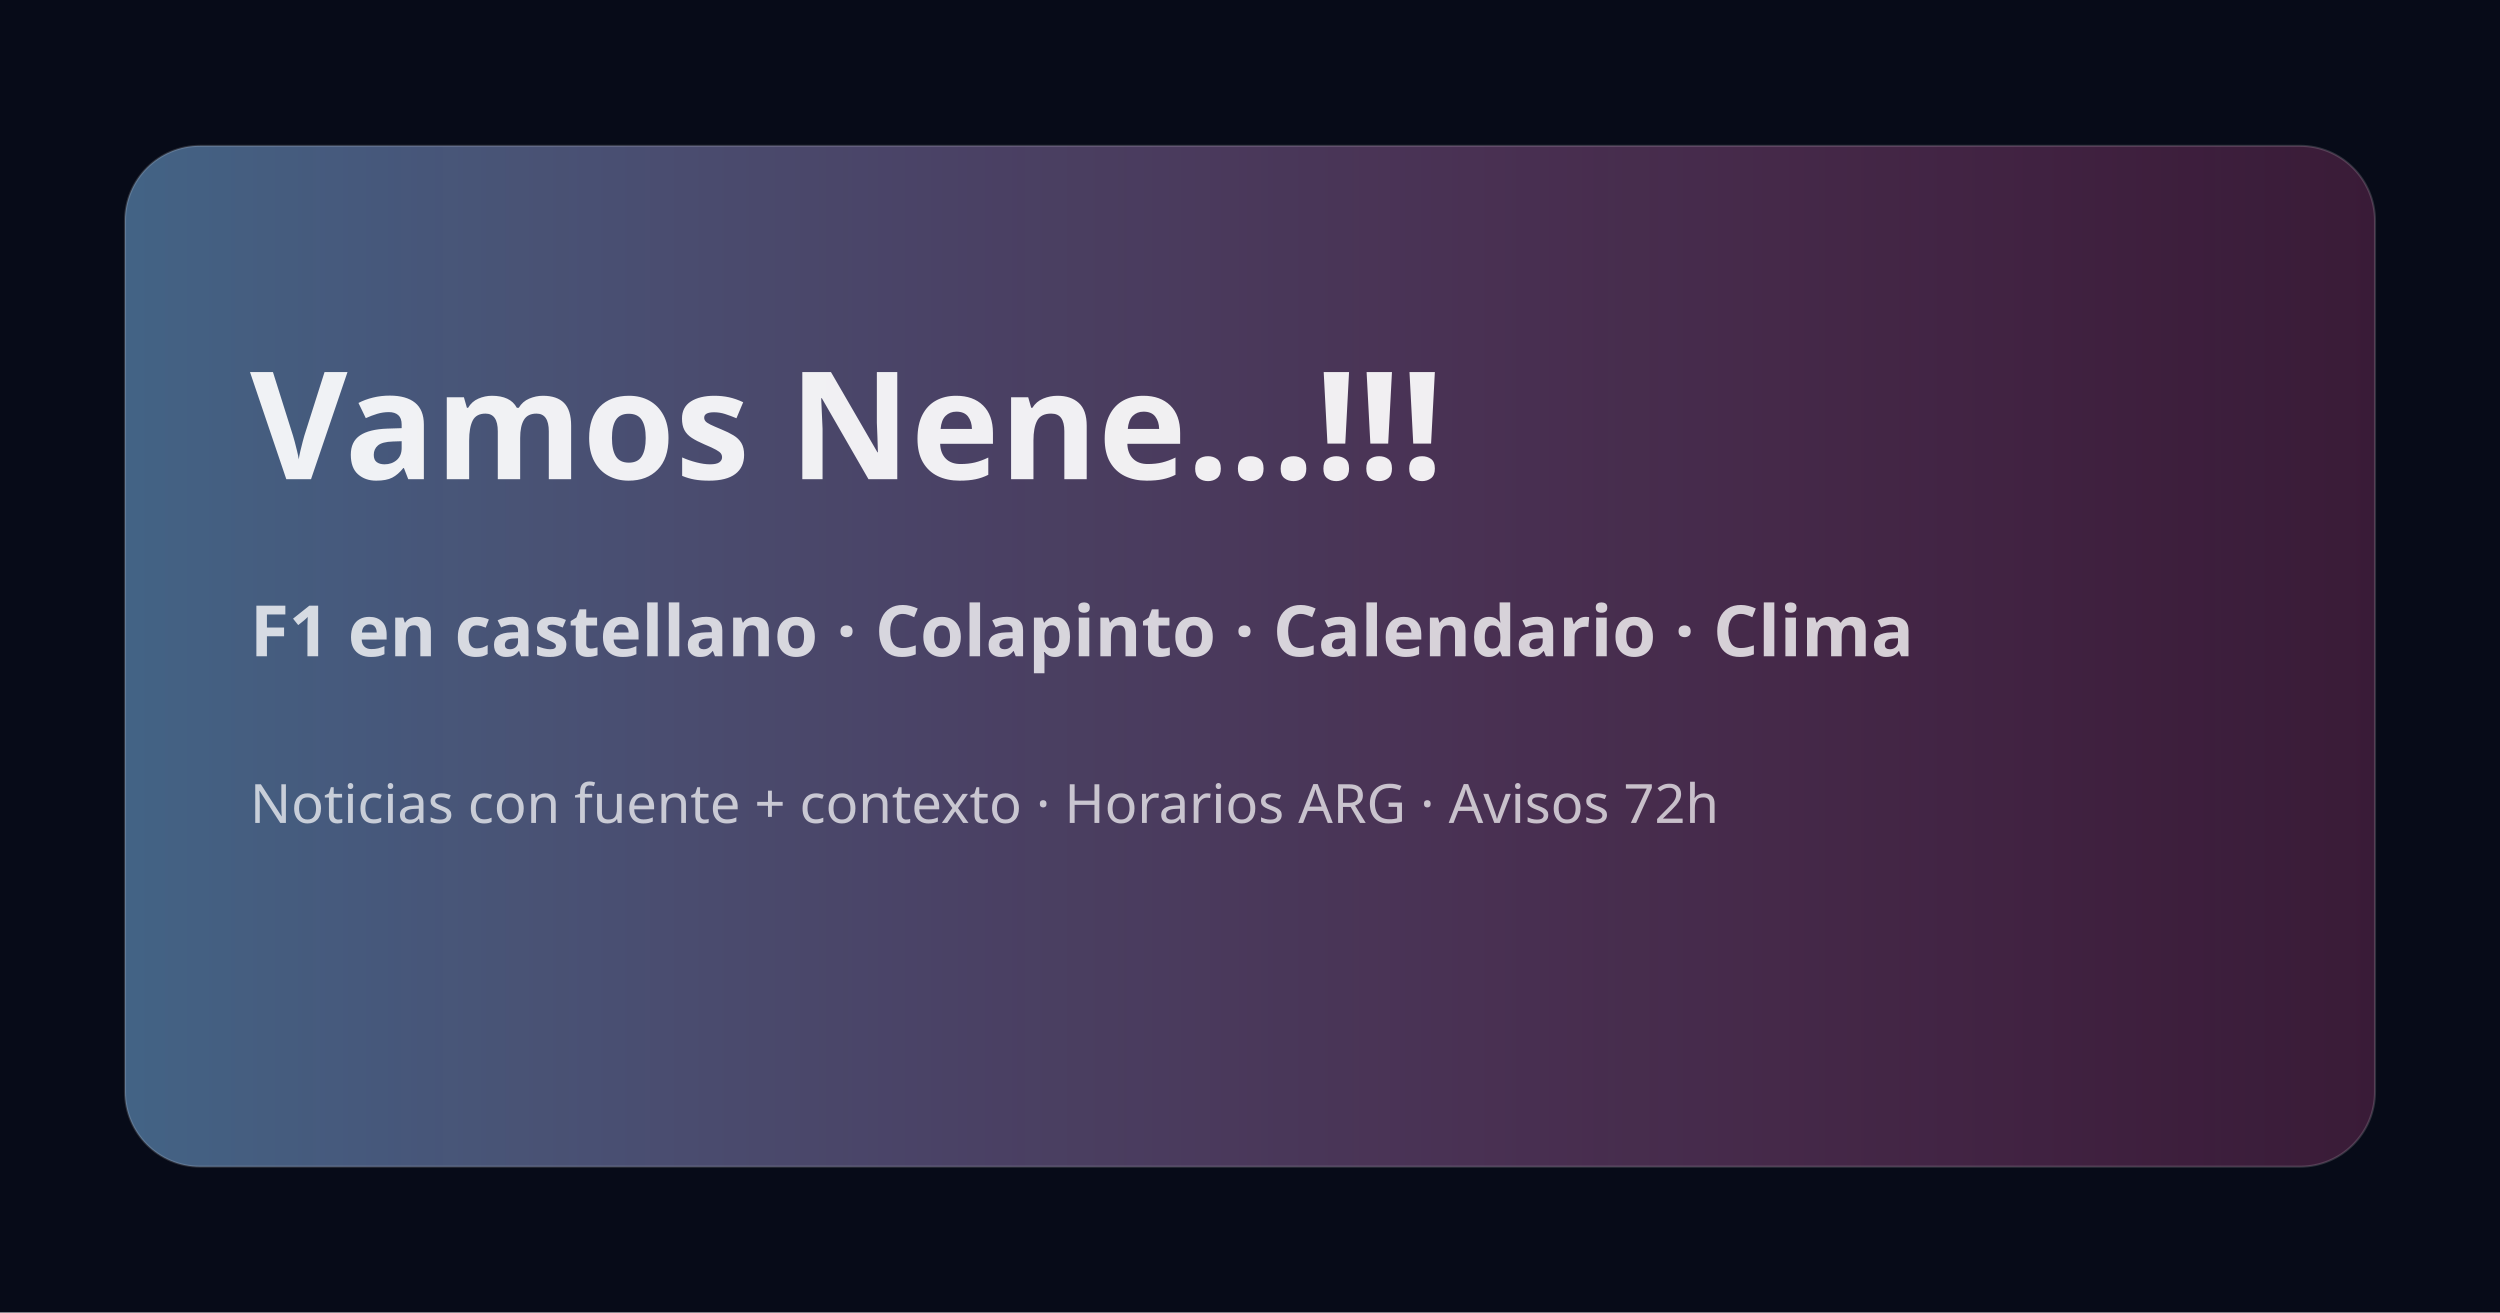
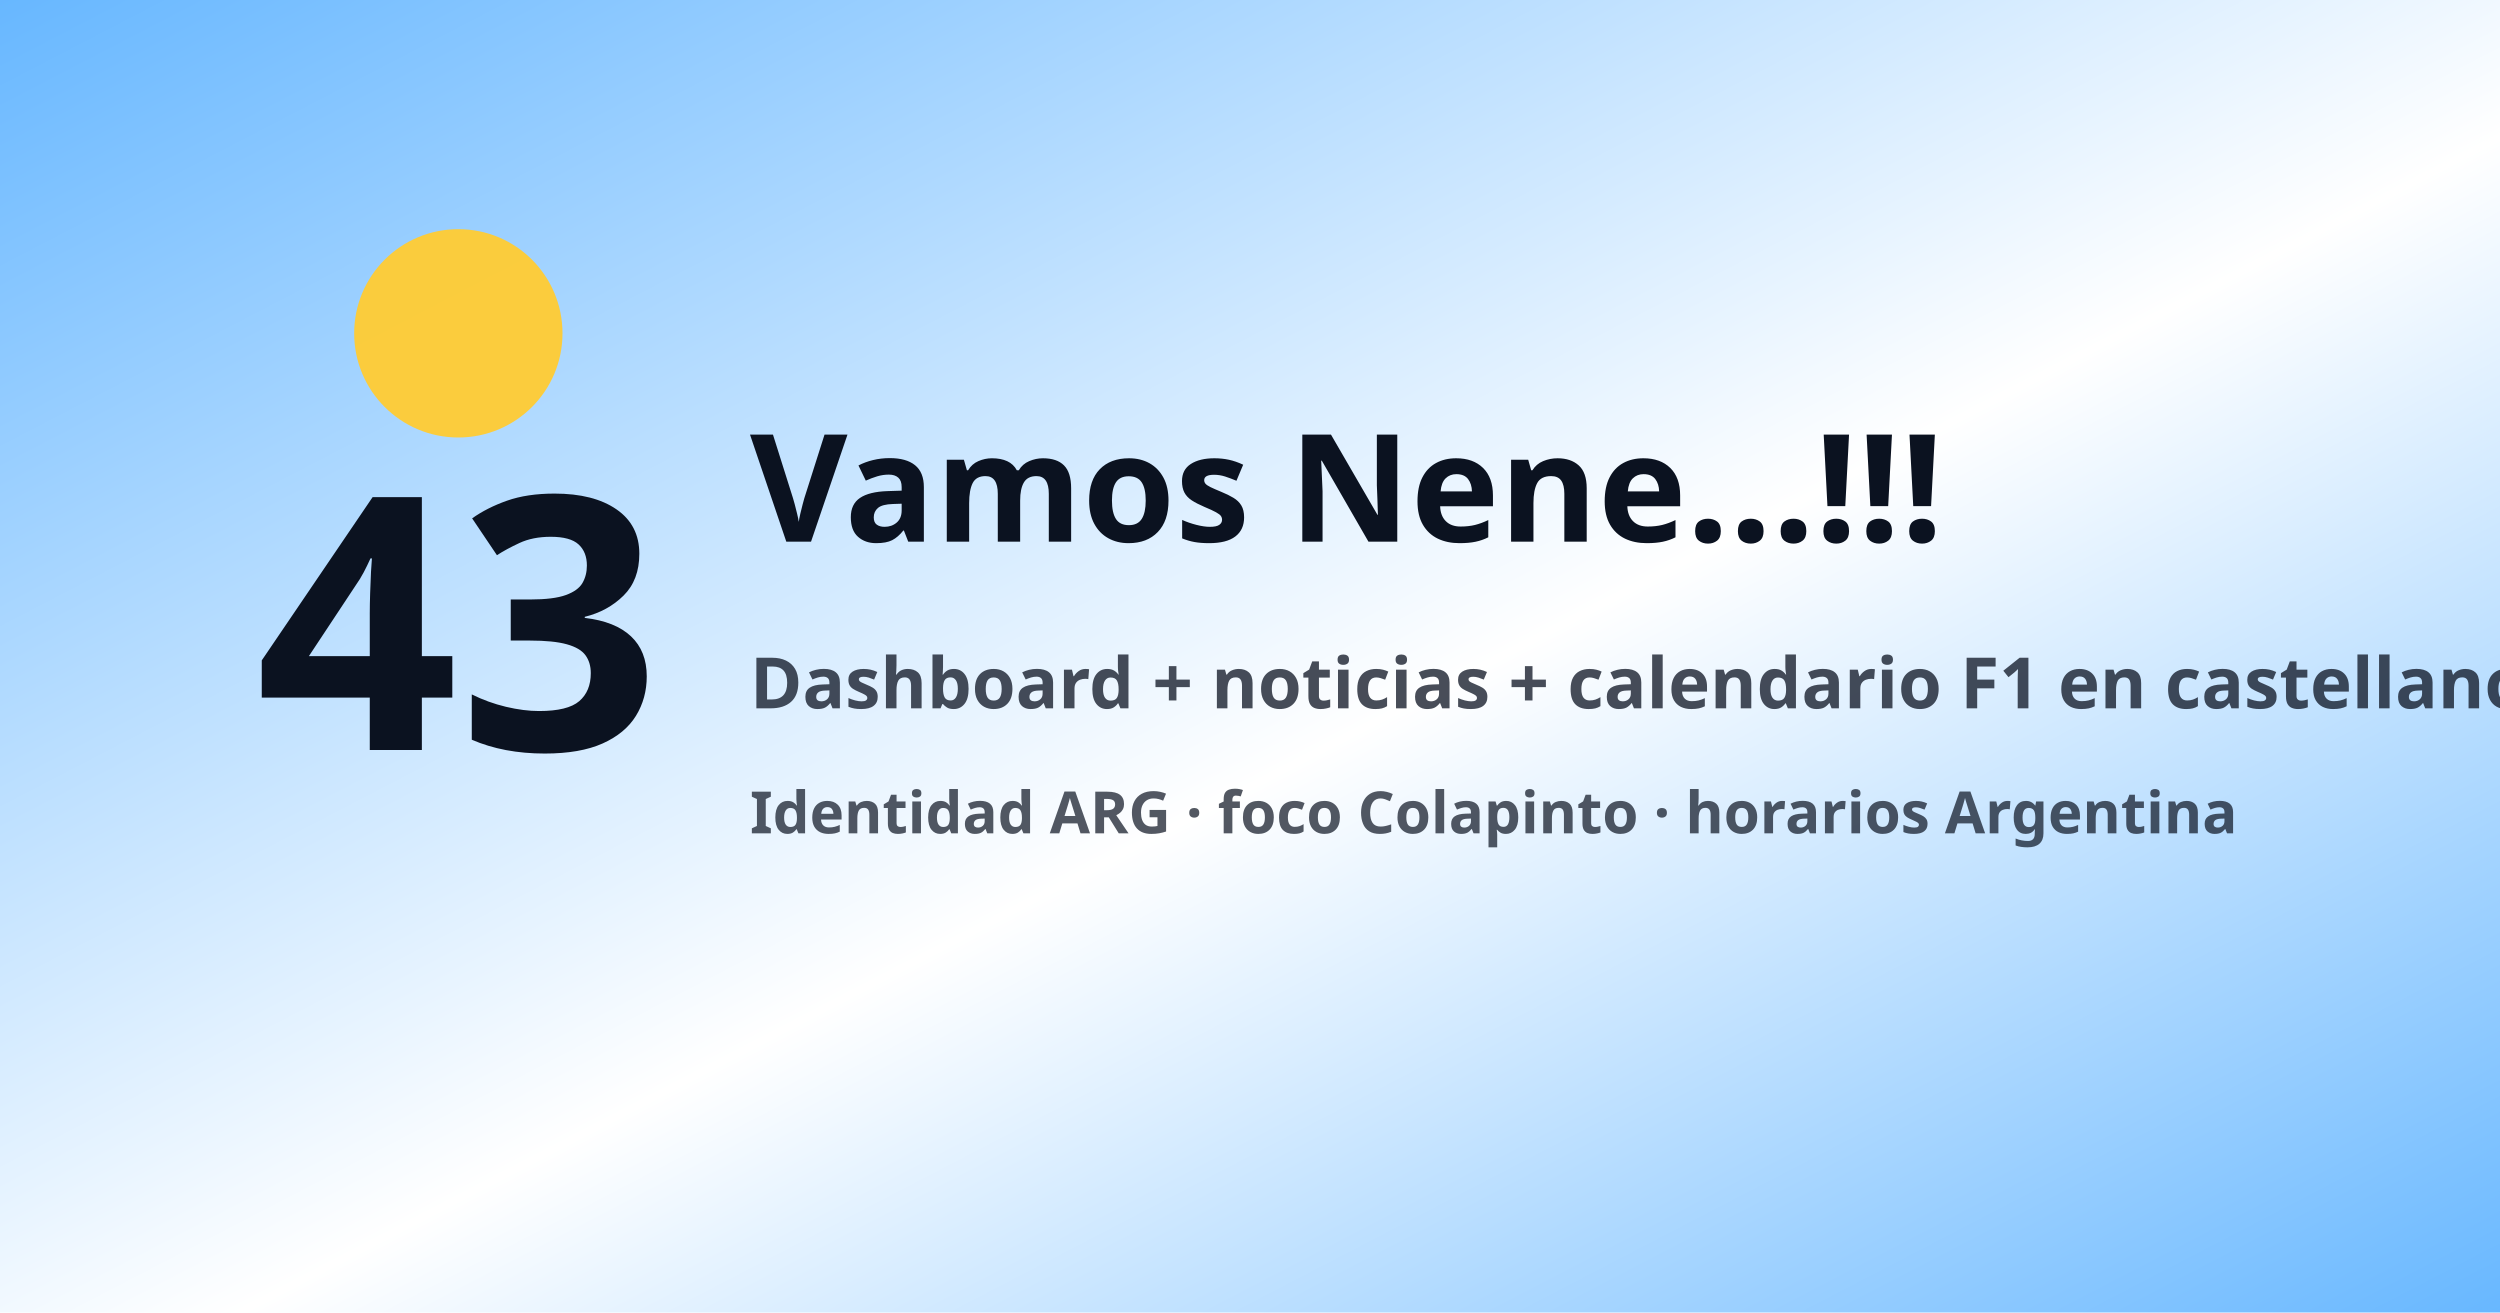
<svg xmlns="http://www.w3.org/2000/svg" width="1200" height="630">
  <defs>
-     <linearGradient id="g" x1="0" y1="0" x2="1" y2="0">
-       <stop offset="0" stop-color="#74ACDF" stop-opacity="0.55" />
-       <stop offset="1" stop-color="#ff5ab3" stop-opacity="0.20" />
+     <linearGradient id="bg" x1="0" y1="0" x2="1" y2="1">
+       <stop offset="0" stop-color="#67B7FF" />
+       <stop offset="0.55" stop-color="#ffffff" />
+       <stop offset="1" stop-color="#67B7FF" />
    </linearGradient>
  </defs>
-   <rect width="1200" height="630" fill="#070b18" />
-   <rect x="60" y="70" width="1080" height="490" rx="36" fill="url(#g)" stroke="rgba(255,255,255,0.16)" />
-   <text x="120" y="230" fill="rgba(255,255,255,0.92)" font-family="system-ui" font-size="72" font-weight="900">Vamos Nene...!!!</text>
-   <text x="120" y="315" fill="rgba(255,255,255,0.78)" font-family="system-ui" font-size="34" font-weight="700">F1 en castellano · Colapinto · Calendario · Clima</text>
-   <text x="120" y="395" fill="rgba(255,255,255,0.70)" font-family="system-ui" font-size="26">Noticias con fuente + contexto · Horarios ARG · Avisos 72h</text>
+   <rect width="1200" height="630" fill="url(#bg)" />
+   <circle cx="220" cy="160" r="50" fill="#ffcc33" opacity="0.95" />
+   <text x="220" y="360" text-anchor="middle" font-size="170" font-family="system-ui" font-weight="950" fill="#0b1220">43</text>
+   <text x="360" y="260" font-size="72" font-family="system-ui" font-weight="950" fill="#0b1220">Vamos Nene...!!!</text>
+   <text x="360" y="340" font-size="34" font-family="system-ui" font-weight="800" fill="rgba(11,18,32,.75)">Dashboard + noticias + calendario F1 en castellano</text>
+   <text x="360" y="400" font-size="28" font-family="system-ui" font-weight="700" fill="rgba(11,18,32,.70)">Identidad ARG · foco Colapinto · horarios Argentina</text>
</svg>
